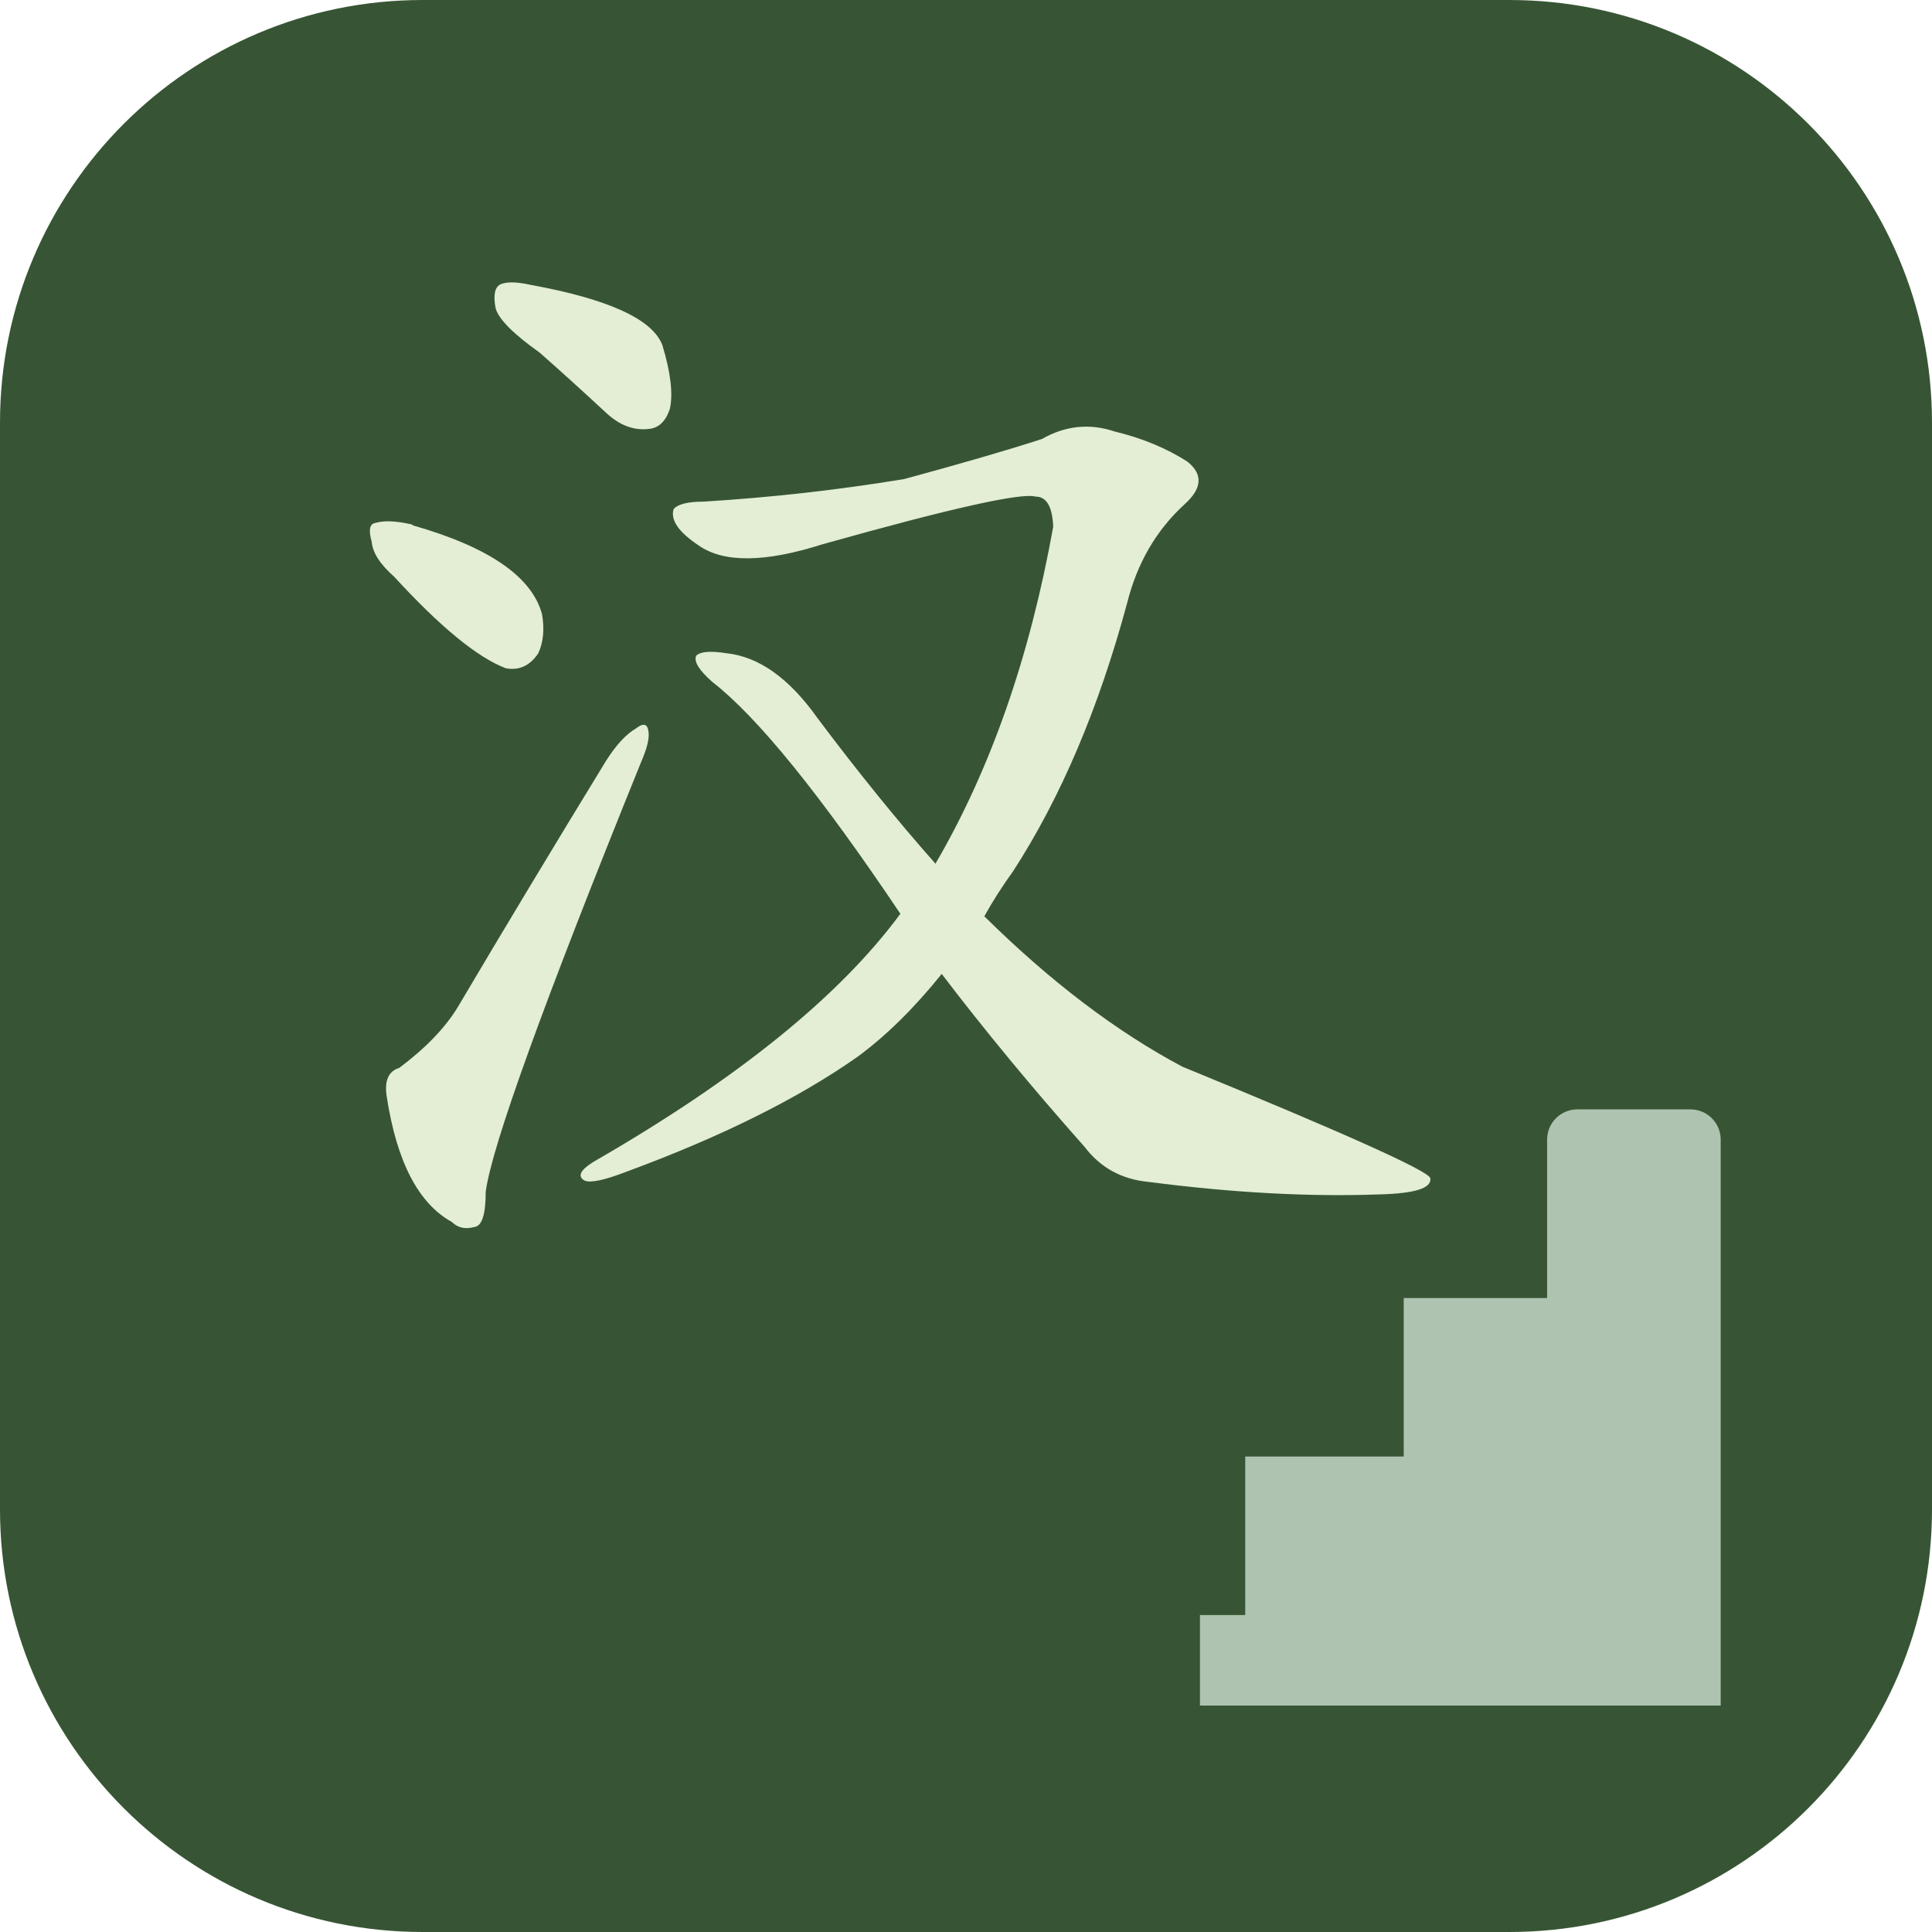
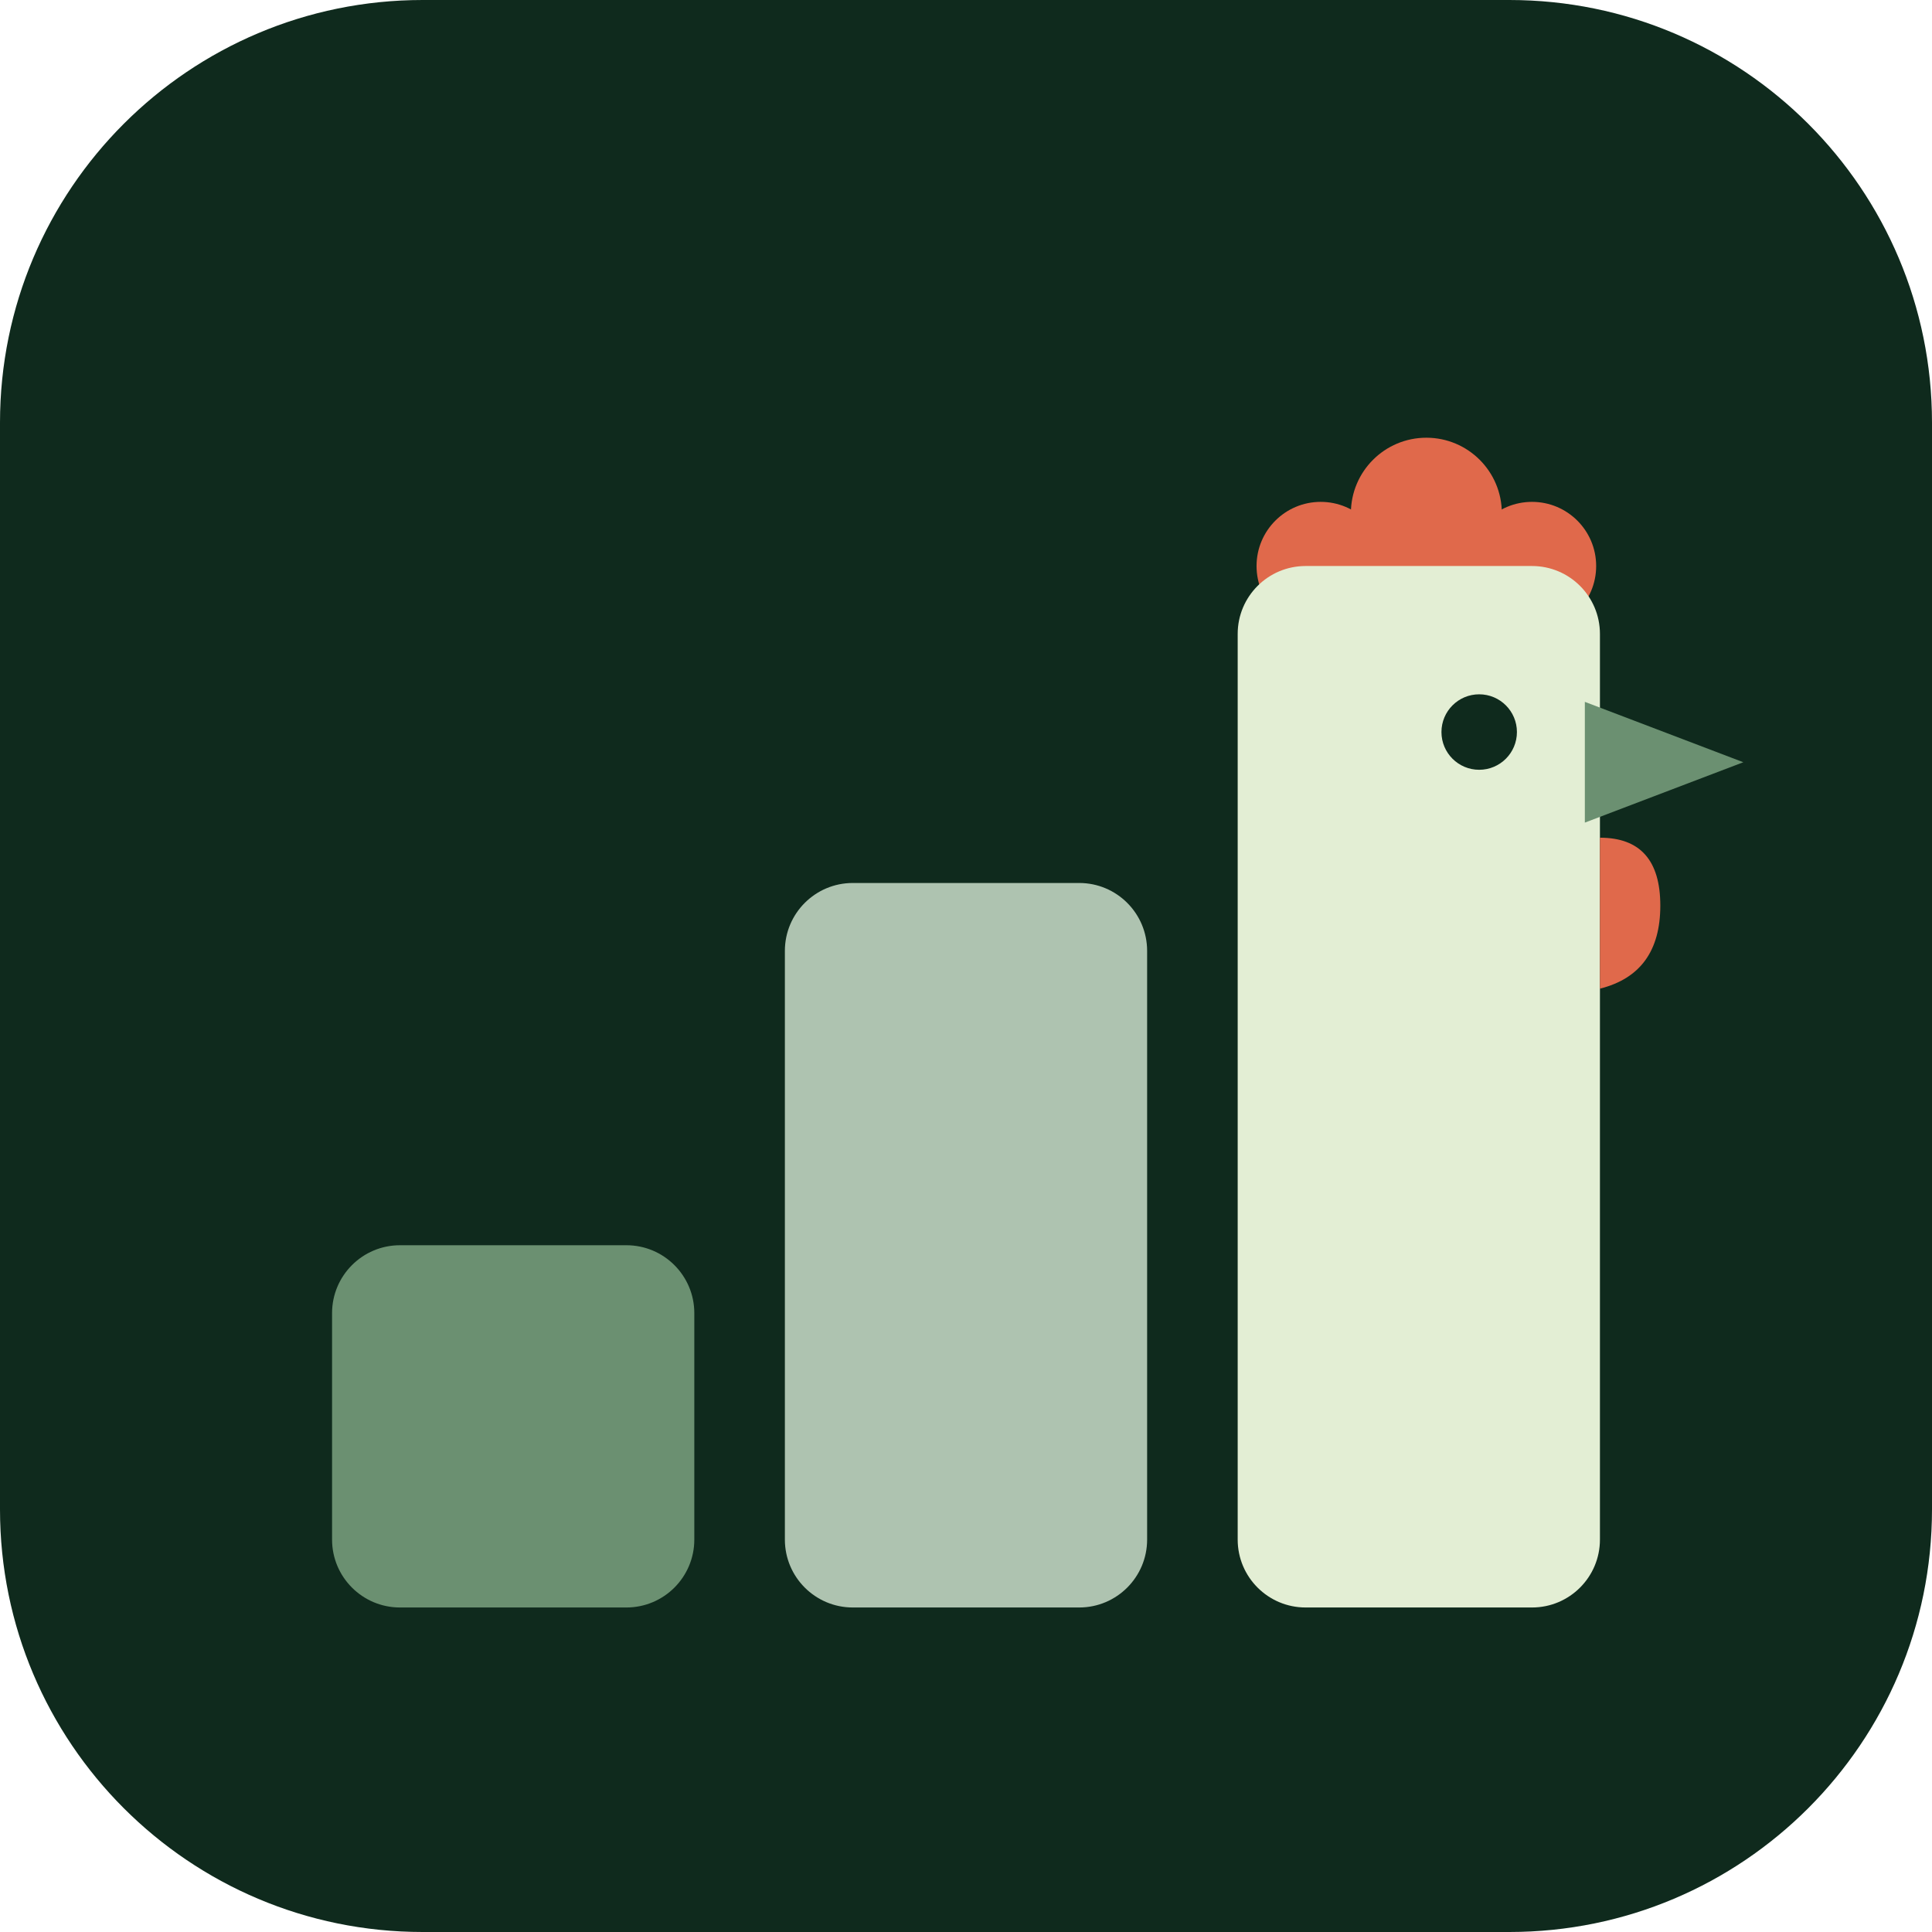
<svg xmlns="http://www.w3.org/2000/svg" viewBox="0 0 512 512">
-   <rect width="512" height="512" rx="112" fill="#375534" />
-   <g fill="#E3EED4" transform="translate(58,34) scale(0.332) translate(0,900) scale(1,-1)">
-     <path d="M 256 721 Q 281 699 309 673 Q 325 658 343 660 Q 355 661 360 676 Q 364 694 354 727 Q 342 758 249 775 Q 231 779 224 775 Q 218 771 221 756 Q 225 743 256 721 Z" />
-     <path d="M 140 542 Q 195 482 229 469 Q 245 466 255 481 Q 261 494 258 512 Q 246 557 155 583 Q 154 584 153 584 Q 135 588 125 585 Q 118 584 122 570 Q 123 557 140 542 Z" />
-     <path d="M 144 150 Q 131 146 134 127 Q 146 49 186 27 Q 193 20 204 23 Q 213 24 213 51 Q 220 105 337 394 Q 344 410 343 418 Q 342 428 333 421 Q 321 414 309 395 Q 246 292 191 199 Q 176 174 144 150 Z" />
-     <path d="M 544 273 Q 471 174 299 75 Q 283 65 292 60 Q 299 57 325 67 Q 439 109 510 159 Q 544 184 577 225 L 611 271 Q 621 289 634 307 Q 691 395 725 521 Q 737 569 771 600 Q 792 619 773 634 Q 748 650 715 658 Q 685 668 657 652 Q 617 639 547 620 Q 468 607 387 602 Q 368 602 363 596 Q 359 583 383 567 Q 413 546 482 568 Q 635 611 652 606 Q 665 606 666 582 Q 638 426 572 313 L 544 273 Z" />
-     <path d="M 577 225 Q 628 158 691 87 Q 710 62 742 59 Q 842 46 926 49 Q 969 50 967 62 Q 964 71 769 151 Q 690 193 611 271 L 572 313 Q 526 365 478 429 Q 444 477 405 481 Q 386 484 381 479 Q 378 472 394 458 Q 448 416 544 273 L 577 225 Z" />
-   </g>
-   <path d="M318 452 h138 v-150 a8 8 0 0 0-8-8 h-30 a8 8 0 0 0-8 8 v42 h-38 v42 h-42 v42 h-12 z" fill="#AEC3B0" />
+   <rect width="512" height="512" rx="112" fill="#0F2A1D" />
+   <rect x="88" y="330" width="96" height="96" rx="18" fill="#6B9071" />
+   <rect x="208" y="234" width="96" height="192" rx="18" fill="#AEC3B0" />
+   <circle cx="350" cy="150" r="17" fill="#E0694B" />
+   <circle cx="378" cy="136" r="20" fill="#E0694B" />
+   <circle cx="406" cy="150" r="17" fill="#E0694B" />
+   <rect x="328" y="150" width="96" height="276" rx="18" fill="#E3EED4" />
+   <path d="M420 186 L462 202 L420 218 Z" fill="#6B9071" />
+   <circle cx="392" cy="194" r="10" fill="#0F2A1D" />
+   <path d="M424 222 q16 0 16 18 q0 18-16 22 z" fill="#E0694B" />
</svg>
